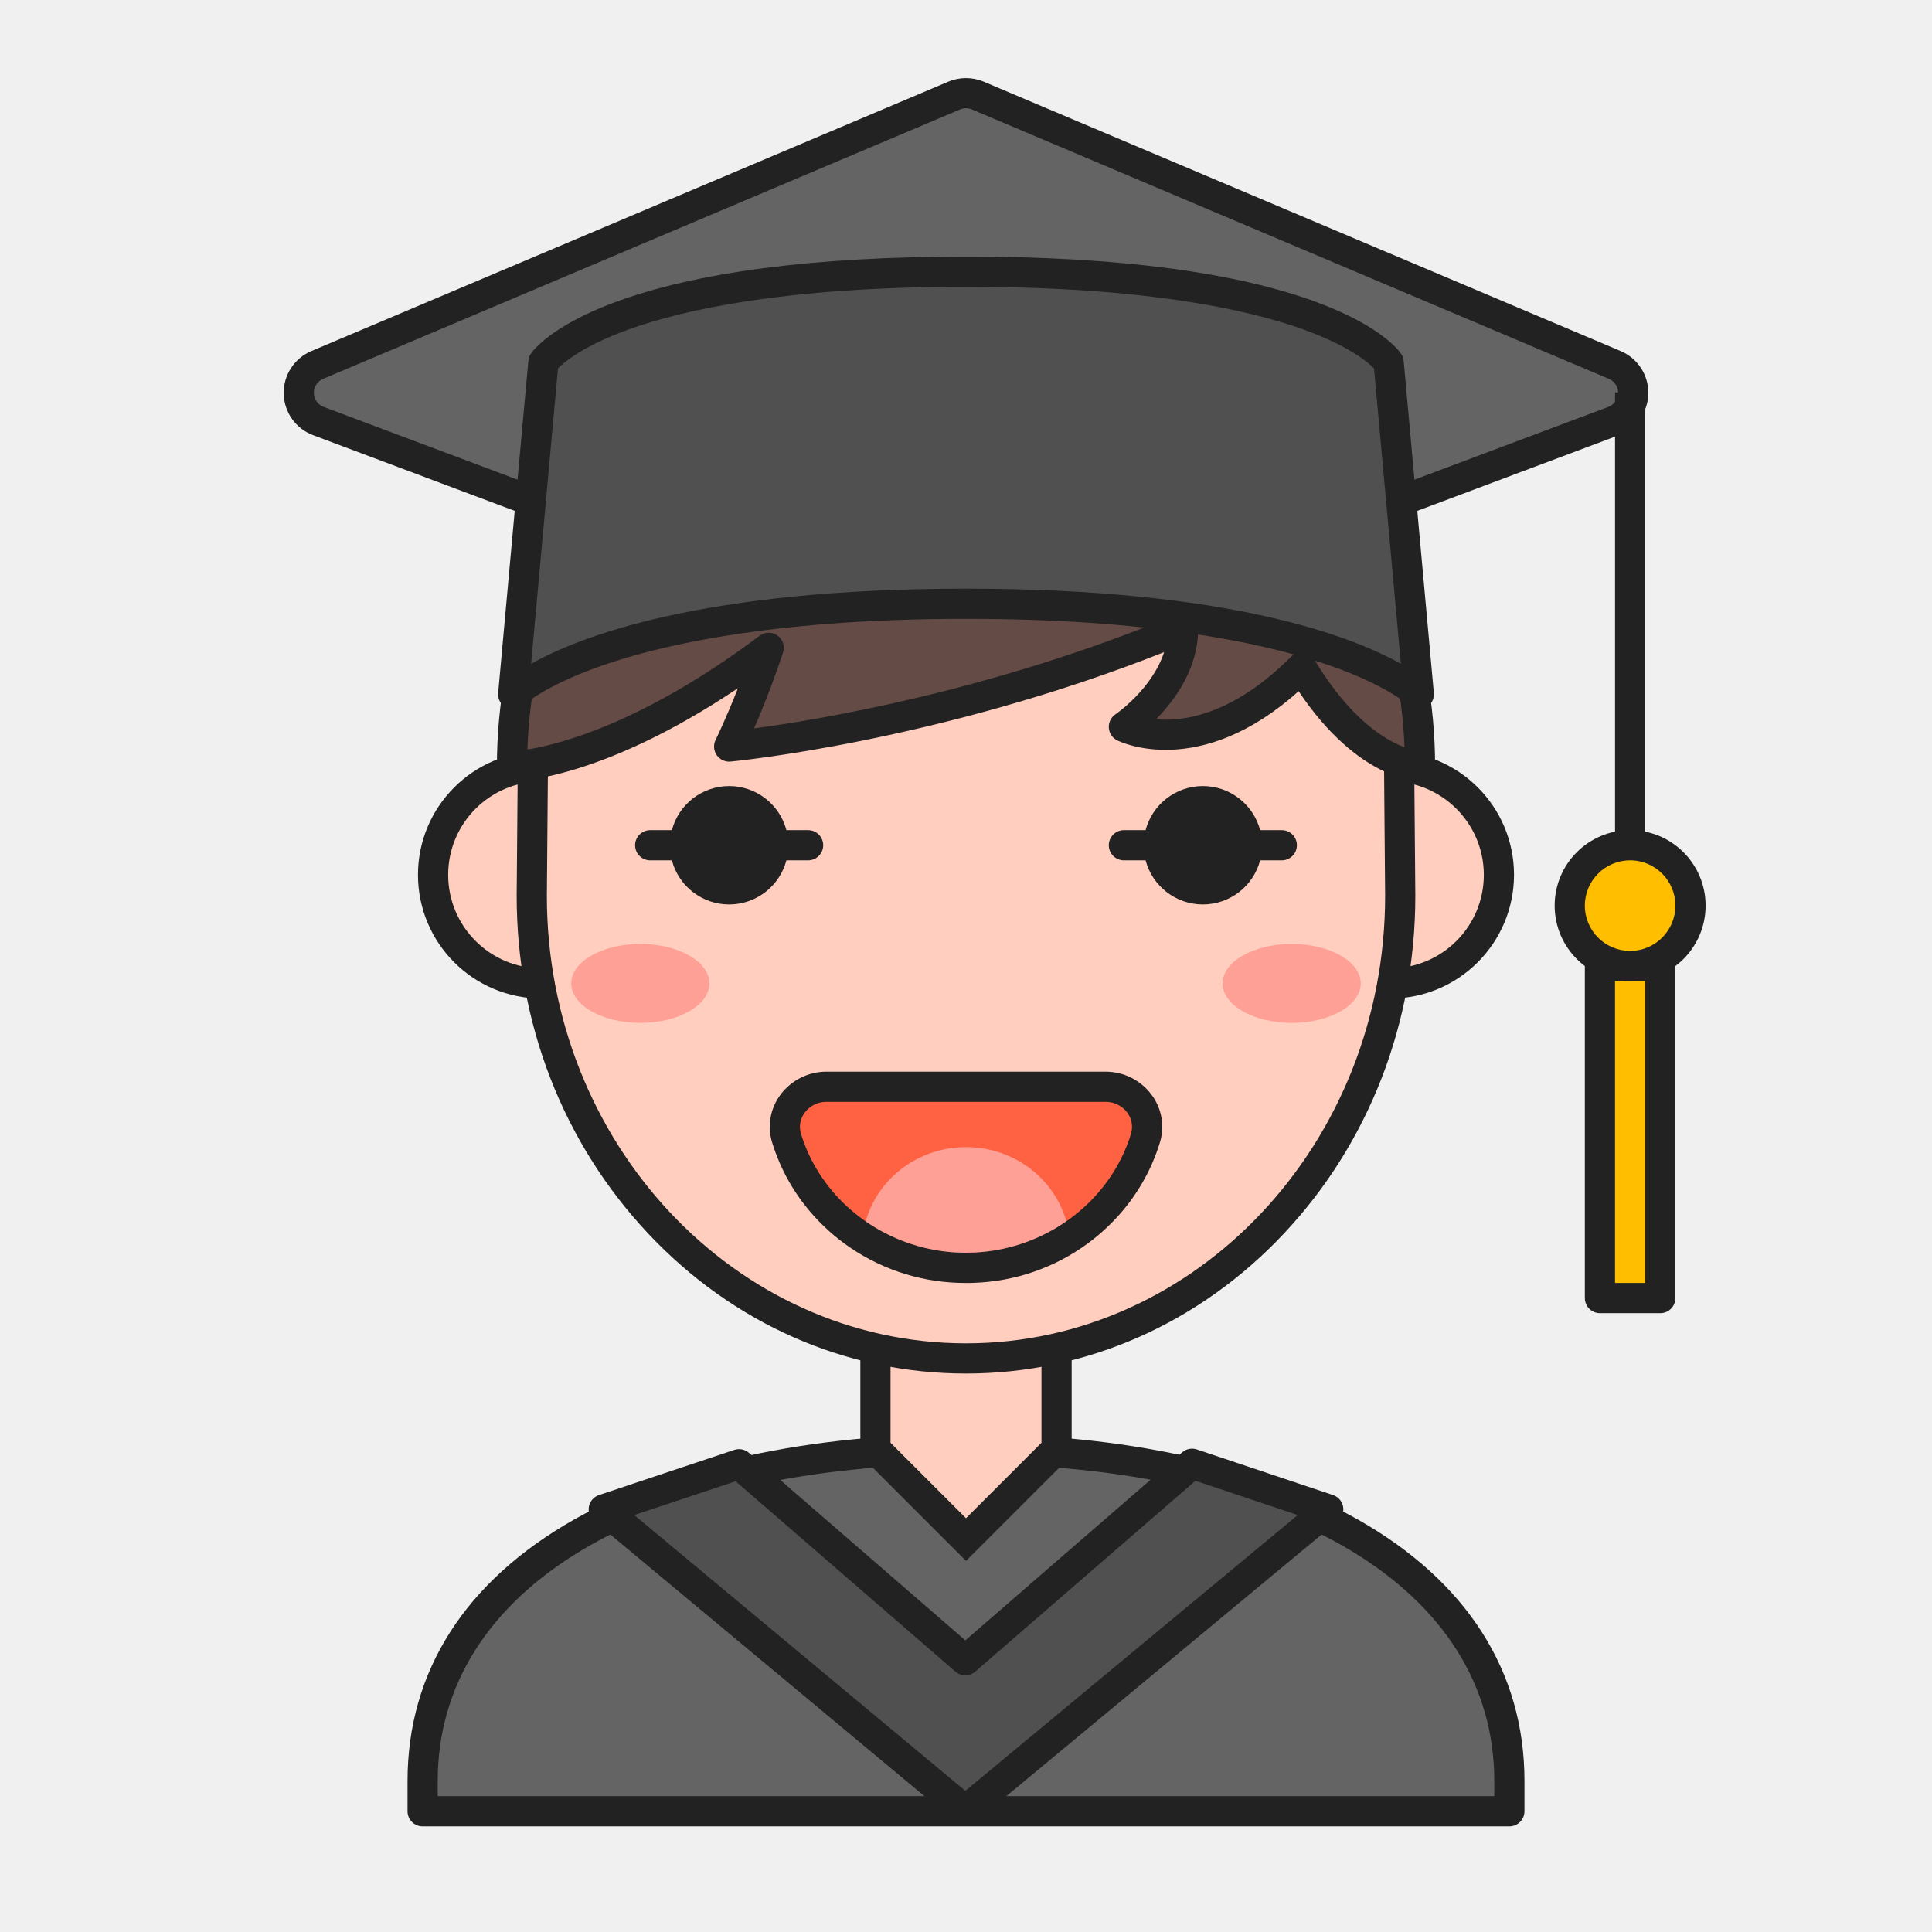
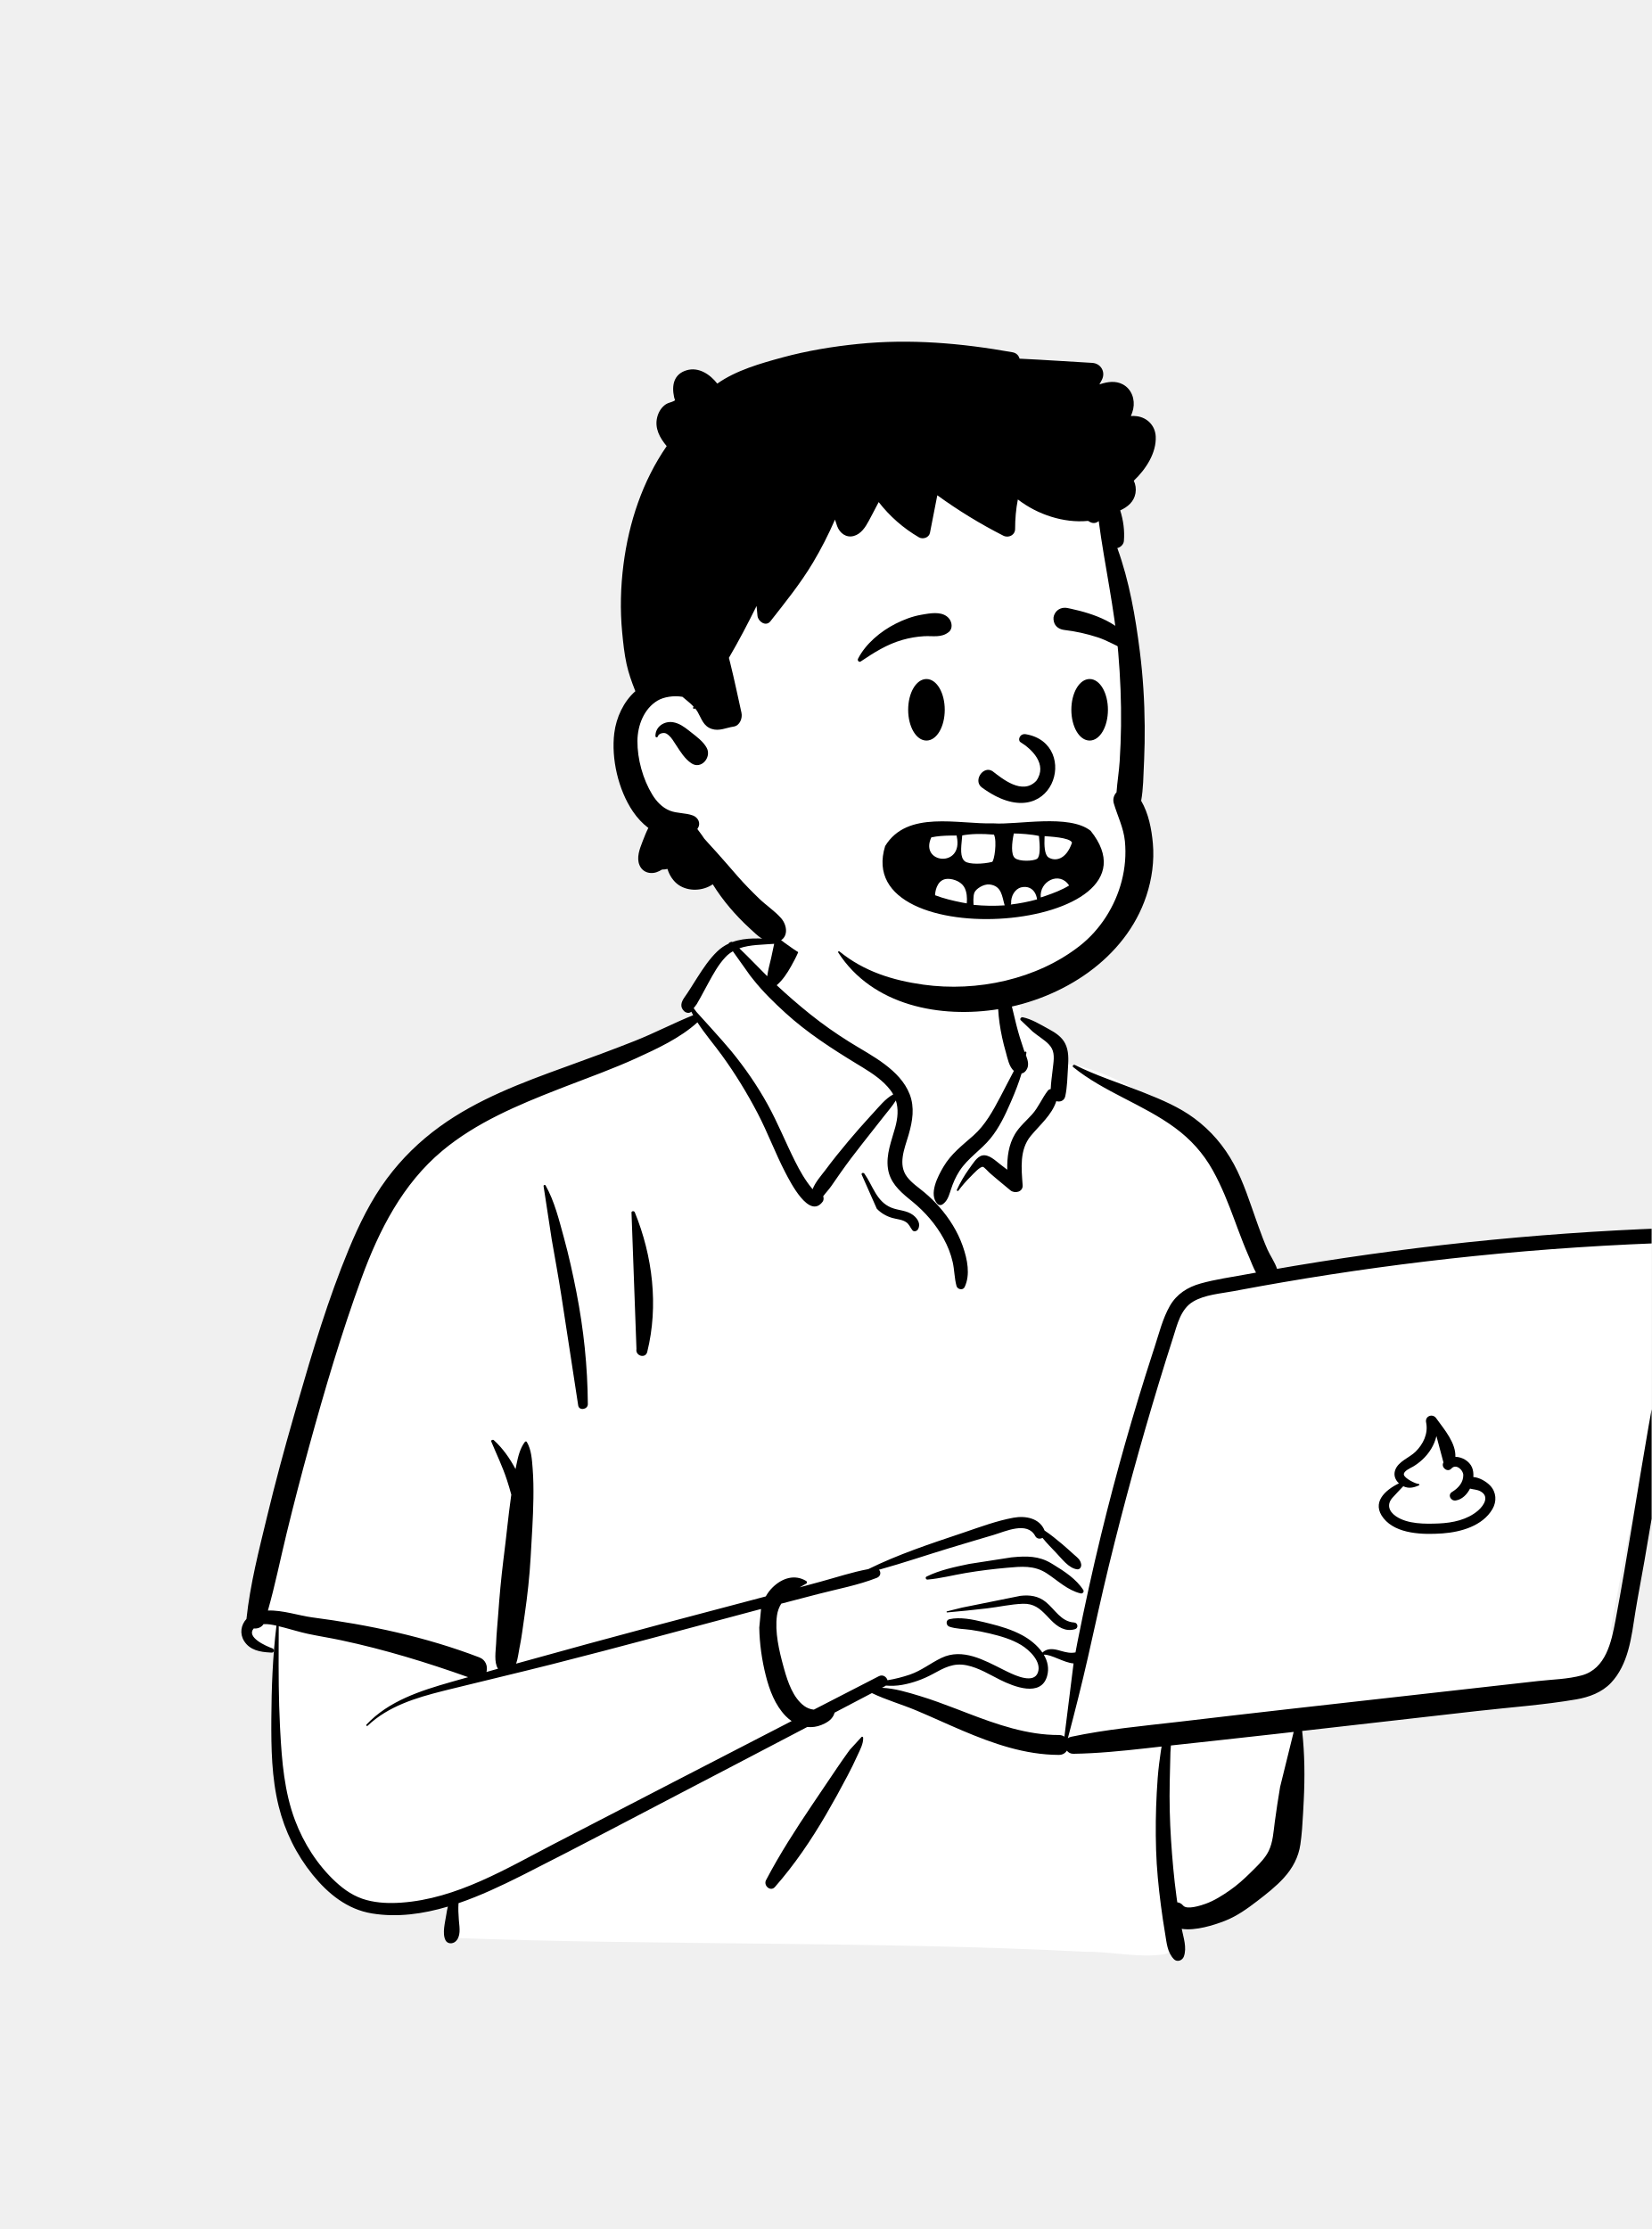
- <svg xmlns="http://www.w3.org/2000/svg" t="1706580631944" class="icon" viewBox="0 0 1024 1024" version="1.1" p-id="15077" width="512" height="512">
-   <path d="M224 960v-16c0-116.57 128.94-176 288-176s288 59.43 288 176v16z" fill="#646464" p-id="15078" />
-   <path d="M800 968H224a8 8 0 0 1-8-8v-16c0-58.06 30.58-106 88.42-138.68C356.93 775.67 428.71 760 512 760s155.07 15.67 207.58 45.32C777.42 838 808 885.94 808 944v16a8 8 0 0 1-8 8z m-568-16h560v-8c0-102.06-109.91-168-280-168s-280 65.94-280 168z" fill="#222222" p-id="15079" />
-   <path d="M560 688h-96v80l48 48 48-48v-80z" fill="#FFCEBF" p-id="15080" />
-   <path d="M512 827.31l-56-56V680h112v91.31z m-40-62.62l40 40 40-40V696h-80z" fill="#222222" p-id="15081" />
-   <path d="M506.38 349.89L168.75 223.16c-13.54-5.08-13.93-24.08-0.61-29.72l337.63-142.8a15.94 15.94 0 0 1 12.46 0l337.63 142.8c13.32 5.64 12.93 24.64-0.61 29.72L517.62 349.89a16 16 0 0 1-11.24 0z" fill="#646464" p-id="15082" />
-   <path d="M512 358.91a24 24 0 0 1-8.43-1.53L165.93 230.65a24 24 0 0 1-0.91-44.57L502.65 43.27a24.16 24.16 0 0 1 18.7 0L859 186.08a24 24 0 0 1-0.91 44.57L520.43 357.38a24 24 0 0 1-8.43 1.53z m-2.81-16.51a8 8 0 0 0 5.62 0l337.63-126.73a8 8 0 0 0 0.31-14.86L515.12 58a8.13 8.13 0 0 0-6.24 0L171.25 200.81a8 8 0 0 0 0.31 14.86L509.19 342.4z" fill="#222222" p-id="15083" />
-   <path d="M287.08 463.69m-57.54 0a57.54 57.54 0 1 0 115.08 0 57.54 57.54 0 1 0-115.08 0Z" fill="#FFCEBF" p-id="15084" />
-   <path d="M287.08 529.23a65.54 65.54 0 1 1 65.54-65.54 65.61 65.61 0 0 1-65.54 65.54z m0-115.08a49.54 49.54 0 1 0 49.54 49.54 49.6 49.6 0 0 0-49.54-49.54z" fill="#222222" p-id="15085" />
-   <path d="M736.92 463.69m-57.54 0a57.54 57.54 0 1 0 115.08 0 57.54 57.54 0 1 0-115.08 0Z" fill="#FFCEBF" p-id="15086" />
-   <path d="M736.92 529.23a65.54 65.54 0 1 1 65.54-65.54 65.62 65.62 0 0 1-65.54 65.54z m0-115.08a49.54 49.54 0 1 0 49.54 49.54 49.6 49.6 0 0 0-49.54-49.54z" fill="#222222" p-id="15087" />
-   <path d="M741.32 376l0.83 98.82C742.15 610.24 639.11 720 512 720S281.85 610.24 281.85 474.84l0.83-98.82S304 224 512 224s229.32 152 229.32 152z" fill="#FFCEBF" p-id="15088" />
-   <path d="M512 728c-63.71 0-123.58-26.4-168.58-74.33s-69.57-111.31-69.57-178.83l0.83-99.41 0.08-0.52c0.23-1.64 6-40.69 38.41-80 19-23 43.17-41.33 71.93-54.45C420.71 224.23 463.4 216 512 216s91.29 8.23 126.9 24.47c28.76 13.12 53 31.44 71.93 54.45 32.4 39.3 38.18 78.35 38.41 80l0.08 0.52v0.56l0.83 98.82c0 67.59-24.71 131.1-69.57 178.9S575.71 728 512 728zM290.67 376.69l-0.82 98.21C289.85 605.61 389.5 712 512 712s222.15-106.39 222.15-237.16l-0.82-98.15c-0.75-4.33-7.34-38.56-35.38-72.24C657.93 256.38 595.36 232 512 232s-145.93 24.38-185.95 72.45c-28.05 33.68-34.63 67.91-35.38 72.24z" fill="#222222" p-id="15089" />
-   <path d="M428.31 440h-11.5a31.39 31.39 0 0 0-60.7 0h-11.49a8 8 0 0 0 0 16h11.49a31.39 31.39 0 0 0 60.7 0h11.5a8 8 0 0 0 0-16zM679.38 440h-11.49a31.39 31.39 0 0 0-60.7 0h-11.5a8 8 0 0 0 0 16h11.5a31.39 31.39 0 0 0 60.7 0h11.49a8 8 0 1 0 0-16z" fill="#222222" p-id="15090" />
-   <path d="M752.62 406.15C752.62 273.27 656.44 176 512 176s-240.62 97.27-240.62 230.15c0 0 52.31 0 136-62.77-10.46 31.39-20.92 52.31-20.92 52.31s115.08-10.46 240.62-62.77c0 31.39-31.39 52.31-31.39 52.31s41.85 20.92 94.16-31.38c31.38 52.3 62.77 52.3 62.77 52.3z" fill="#644B46" p-id="15091" />
-   <path d="M752.62 414.15c-1.39 0-32.7-0.57-64.33-47.81-52.42 47.05-94.34 27-96.18 26.05a8 8 0 0 1-0.86-13.82c0.22-0.14 19.32-13.21 25.75-32.92-120.12 47.6-228.69 57.91-229.81 58a8 8 0 0 1-7.88-11.55c0.07-0.14 5.22-10.52 11.82-27.35-72.59 48.78-117.69 49.39-119.75 49.39a8 8 0 0 1-8-8c0-67 24.36-127.66 68.57-170.64a229.21 229.21 0 0 1 78.66-49.71C441.56 174 475.67 168 512 168s70.44 6 101.39 17.8a229.21 229.21 0 0 1 78.66 49.71c44.21 43 68.57 103.59 68.57 170.64a8 8 0 0 1-8 8zM512 184c-133.83 0-228.23 87.22-232.47 213.25 17.38-2.79 61.57-14.15 123.05-60.27a8 8 0 0 1 12.42 8.93c-5.64 16.93-11.25 30.8-15.3 40.15 34.15-4.56 126.5-19.77 224.3-60.52a8 8 0 0 1 11.08 7.38c0 21.41-12.36 38.21-22.39 48.32 14.9 1.31 40.92-2.47 71.5-33.05a8 8 0 0 1 12.52 1.54c18.84 31.41 37.39 42.46 47.71 46.34C739.64 270.67 645.42 184 512 184z" fill="#222222" p-id="15092" />
-   <path d="M302.76 521.23a36.62 20.92 0 1 0 73.24 0 36.62 20.92 0 1 0-73.24 0Z" fill="#FFA096" p-id="15093" />
-   <path d="M648 521.23a36.62 20.92 0 1 0 73.24 0 36.62 20.92 0 1 0-73.24 0Z" fill="#FFA096" p-id="15094" />
-   <path d="M736 192s-32-48-224-48-224 48-224 48l-16 176s48-48 240-48 240 48 240 48z" fill="#505050" p-id="15095" />
-   <path d="M272 376a7.92 7.92 0 0 1-3.41-0.77 8 8 0 0 1-4.55-8l16-176a8 8 0 0 1 1.31-3.72c1-1.45 10.4-14.51 43.85-27.05C368.56 144.25 431.41 136 512 136s143.44 8.25 186.81 24.51c33.45 12.54 42.88 25.6 43.85 27.05a8 8 0 0 1 1.31 3.72l16 176a8 8 0 0 1-13.63 6.38c-0.06-0.06-12.19-11.47-47-22.76C667.2 340.45 608.57 328 512 328s-155.2 12.45-187.38 22.9c-34.77 11.29-46.9 22.7-47 22.81A7.9 7.9 0 0 1 272 376z m240-64c139.08 0 204.19 25.05 230.5 39.83l-14.24-156.56c-3.2-3.27-13.51-12.1-38.11-20.89C661.57 164.17 607.46 152 512 152s-149.57 12.17-178.15 22.38c-24.6 8.79-34.91 17.62-38.11 20.89L281.5 351.83C307.81 337.05 372.92 312 512 312z m217.44-115.42z" fill="#222222" p-id="15096" />
-   <path d="M391.7 776.07L511.64 880l120.18-104.18L704 800 511.64 959.64 320 800l71.7-23.93z" fill="#505050" p-id="15097" />
-   <path d="M511.64 967.64a8 8 0 0 1-5.12-1.86L314.88 806.15a8 8 0 0 1 2.59-13.74l71.7-23.93a8 8 0 0 1 7.77 1.54l114.7 99.39 114.94-99.64a8 8 0 0 1 7.78-1.54l72.18 24.18a8 8 0 0 1 2.57 13.75L516.75 965.79a8 8 0 0 1-5.11 1.85zM336.15 803l175.5 146.19L687.83 803l-54.22-18.17L516.88 886a8 8 0 0 1-10.48 0L389.91 785.1zM856 208h16v240h-16z" fill="#222222" p-id="15098" />
-   <path d="M848 512h32v176h-32z" fill="#FFBE00" p-id="15099" />
-   <path d="M880 696h-32a8 8 0 0 1-8-8V512a8 8 0 0 1 8-8h32a8 8 0 0 1 8 8v176a8 8 0 0 1-8 8z m-24-16h16V520h-16z" fill="#222222" p-id="15100" />
-   <path d="M864 480m-32 0a32 32 0 1 0 64 0 32 32 0 1 0-64 0Z" fill="#FFBE00" p-id="15101" />
-   <path d="M864 520a40 40 0 1 1 40-40 40 40 0 0 1-40 40z m0-64a24 24 0 1 0 24 24 24 24 0 0 0-24-24z" fill="#222222" p-id="15102" />
-   <path d="M512 672c45 0 83-29 95.1-68.78 4.14-13.6-6.53-27.22-21.18-27.22H438.08c-14.65 0-25.32 13.62-21.18 27.22C429 643 467 672 512 672z" fill="#FF6242" p-id="15103" />
-   <path d="M567.08 661.33c0-29.45-24.66-53.33-55.08-53.33s-55.08 23.88-55.08 53.33c0 0 23.08 10.67 55.08 10.67s55.08-10.67 55.08-10.67z" fill="#FFA096" p-id="15104" />
-   <path d="M610.31 580.18A30.39 30.39 0 0 0 585.92 568H438.08a30.39 30.39 0 0 0-24.39 12.18 28.36 28.36 0 0 0-4.44 25.37c0.5 1.63 1.05 3.24 1.63 4.84a2.35 2.35 0 0 0 0.11 0.35c0.21 0.59 0.45 1.16 0.67 1.74 0.16 0.41 0.31 0.82 0.48 1.23 0.43 1.07 0.88 2.14 1.35 3.2 0.05 0.12 0.1 0.24 0.16 0.36a103.58 103.58 0 0 0 23.44 33.05 106.88 106.88 0 0 0 10.3 8.65 108.06 108.06 0 0 0 60.36 20.95c1.41 0.05 2.83 0.08 4.25 0.08s2.84 0 4.25-0.08A108.06 108.06 0 0 0 576.61 659a105.67 105.67 0 0 0 10.31-8.66 103.66 103.66 0 0 0 23.43-33c0.06-0.12 0.11-0.24 0.16-0.36 0.47-1.06 0.92-2.13 1.35-3.2 0.17-0.41 0.32-0.82 0.48-1.23 0.22-0.58 0.46-1.15 0.67-1.74a2.35 2.35 0 0 0 0.11-0.35c0.58-1.6 1.13-3.21 1.63-4.84a28.36 28.36 0 0 0-4.44-25.44z m-183.77 9.52a14.19 14.19 0 0 1 11.54-5.7h147.84a14.19 14.19 0 0 1 11.54 5.7 12.54 12.54 0 0 1 2 11.19c-0.61 2-1.31 4-2.05 5.88-0.16 0.41-0.32 0.83-0.49 1.24-0.34 0.85-0.7 1.69-1.07 2.52l-0.27 0.62c-13.3 29.36-42.68 49.8-76 52.53h-0.17c-1.06 0.09-2.14 0.15-3.21 0.2h-0.53c-1.23 0-2.47 0.07-3.71 0.07s-2.48 0-3.71-0.07h-0.53c-1.07 0-2.15-0.11-3.21-0.2h-0.17c-33.27-2.73-62.65-23.17-75.95-52.53l-0.27-0.62c-0.37-0.83-0.73-1.67-1.07-2.52-0.17-0.41-0.33-0.83-0.49-1.24-0.74-1.93-1.44-3.89-2.05-5.88a12.54 12.54 0 0 1 2.03-11.19z" fill="#222222" p-id="15105" />
+ <svg xmlns="http://www.w3.org/2000/svg" id="avatar" viewBox="0 0 1136 1533" version="1.1" overflow="hidden" class="size-full max-h-[320px] md:max-h-[520px]">
+   <g stroke="none" stroke-width="1" fill="none" fill-rule="evenodd">
+     <g transform="translate(147, 639)">
+       <path d="M996.082,209.472 C981.802,210.874 967.523,212.274 953.243,213.676 C884.855,218.901 816.494,229.813 748.63,236.362 C746.94,233.612 743.633,234.065 741.625,235.976 C734.853,235.383 727.263,230.207 721.129,235.591 C720.93,235.563 720.731,235.53 720.53,235.511 C709.608,214.548 702.058,192.189 694.731,169.8 C690.054,156.035 683.761,142.71 672.134,133.468 C652.29,119.693 606.822,91.76 583.52,92.934 C583.134,88.762 581.189,84.462 577.996,81.684 C585.034,69.685 556.892,61.856 554.907,63.247 C556.18,23.159 537.323,-11.655 495.743,-19.638 C458.492,-27.4 405.51,-28.704 385.475,10.225 C383.273,9.977 360.762,9.86 358.584,10.104 C355.198,5.814 318.008,46.457 333.25,60.606 C196.978,120.888 119.493,113.695 81.775,283.164 C76.676,299.084 76.304,316.505 70.92,332.07 C51.764,376.801 36.226,424.432 32.359,473.104 C23.02,475.497 21.946,491.964 32.764,494.346 C36.896,495.257 40.351,496.501 43.364,498.86 C41.009,538.746 50.656,629.86 56.734,629.579 C69.127,669.022 124.409,680.154 163.546,666.293 C156.8,678.986 163.546,686.966 163.546,693.748 C304.373,699.076 458.353,696.008 599.141,703.315 C617.15,703.059 636.092,707.738 653.855,705.045 C664.688,702.448 664.706,685.415 653.718,683.309 L701.731,672.881 C700.658,672.476 721.522,658.598 737.291,632.665 C751.969,603.655 741.979,568.637 748.63,537.081 C800.574,532.833 853.378,531.017 904.753,522.22 C911.759,543.179 942.082,518.113 951.721,508.03 C951.709,508.014 951.697,507.999 951.685,507.983 C956.35,506.707 960.09,502.335 960.215,497.159 C963.487,492.485 964.173,485.897 961.036,481.38 C975.415,398.412 997.335,313.7 1005.258,229.952 C1008.059,229.332 1010.696,228.104 1012.933,226.212 L1012.751,226.031 C1016.54,221.807 1017.277,214.516 1010.961,210.927 C1005.865,208.029 1001.611,208.928 996.082,209.472 Z" id="🎨-Background" fill="#FFFFFF" />
+       <path d="M388.072,1.183 C392.315,-9.479 406.658,-5.335 405.058,5.867 C404.101,12.578 400.426,19.665 397.125,25.546 C394.438,30.332 391.372,35.005 387.214,38.593 C394.615,45.496 402.296,52.148 410.171,58.465 C418.765,65.356 427.803,71.707 437.144,77.546 C445.334,82.665 453.896,87.201 461.616,93.043 C468.796,98.475 475.336,105.007 478.663,113.534 C482.209,122.614 480.668,131.991 478.057,141.066 L477.757,142.091 C475.091,151.082 470.474,161.918 476.875,170.388 C480.135,174.701 484.873,177.755 488.964,181.202 C492.599,184.266 496.012,187.597 499.142,191.177 C505.967,198.978 511.519,207.757 515.021,217.54 L515.335,218.428 C518.337,227.088 520.532,237.696 516.475,246.197 C515.311,248.635 511.557,247.843 510.904,245.47 C509.43,240.094 509.507,234.464 508.272,229.012 C506.986,223.341 504.846,217.959 502.05,212.868 C496.643,203.017 489.319,194.602 480.666,187.488 L478.076,185.382 C471.326,179.842 465.124,173.966 463.753,164.798 C462.288,154.988 466.217,145.644 468.745,136.361 C470.505,129.891 471.08,123.689 469.178,117.841 C466.853,121.636 463.68,125.239 461.171,128.452 C456.175,134.852 451.13,141.214 446.099,147.589 C440.942,154.125 435.911,160.763 431.12,167.575 C428.976,170.621 426.856,173.686 424.743,176.755 C423.154,179.06 420.938,181.364 419.207,183.716 C419.627,184.975 419.596,186.424 418.832,187.454 C409.647,199.864 396.58,173.97 393.173,167.429 C386.233,154.106 381.067,139.952 374.104,126.632 C366.889,112.823 358.673,99.383 349.517,86.778 C343.978,79.153 337.769,71.99 332.702,64.124 C320.765,74.948 305.058,82.204 290.63,88.784 C274.777,96.012 258.308,101.917 242.055,108.188 L237.254,110.053 C209.249,120.982 180.56,132.989 157.282,152.403 C129.929,175.215 113.748,207.012 101.701,239.938 C87.832,277.842 76.359,316.771 65.665,355.673 C60.191,375.579 54.998,395.574 50.117,415.632 C45.815,433.305 42.248,451.152 37.269,468.642 C47.368,468.286 58.888,472.195 67.51,473.325 C106.809,478.469 145.579,486.668 182.683,500.865 C187.266,502.62 188.591,507.197 187.594,510.906 C190.237,510.161 192.877,509.404 195.52,508.663 C192.625,504.226 194.007,496.293 194.235,491.376 L194.249,491.038 C194.482,484.485 195.194,477.925 195.655,471.384 C196.532,458.915 197.675,446.537 199.195,434.139 L199.583,431.039 C201.304,417.551 202.577,403.985 204.457,390.519 L204.679,388.978 C203.778,385.534 202.728,382.13 201.627,378.743 C198.694,369.717 194.553,361.223 190.923,352.481 C190.495,351.452 191.962,350.861 192.647,351.478 C198.792,357.007 203.674,364.022 207.596,371.358 C207.665,371.012 207.725,370.664 207.796,370.318 L208.243,368.116 C209.347,362.744 210.689,357.092 213.984,352.735 C214.335,352.272 215.03,352.175 215.362,352.735 C218.516,358.072 218.869,364.83 219.353,370.904 C219.903,377.774 219.971,384.731 219.875,391.62 C219.685,405.082 218.737,418.584 217.981,432.024 C217.239,445.233 215.782,458.273 213.905,471.352 L213.548,473.805 C212.631,480.03 211.88,486.332 210.669,492.514 L210.327,494.197 C209.68,497.264 209.282,501.587 207.994,505.178 C241.132,495.935 274.322,486.902 307.574,478.029 C331.606,471.615 355.664,465.298 379.712,458.94 C380.981,456.652 382.562,454.517 384.534,452.608 C391.031,446.315 399.64,443.509 407.538,448.351 C408.18,448.747 408.233,449.752 407.538,450.134 C406.024,450.961 404.509,451.808 403.019,452.692 L417.459,448.781 C428.252,445.856 439.175,442.202 450.221,440.163 C470.568,430.122 492.452,422.853 513.886,415.671 L516.412,414.816 C527.387,411.075 538.739,406.886 550.077,404.812 C558.379,403.293 568.122,405.125 571.461,413.63 C575.687,416.414 579.663,419.688 583.5,422.906 C586.274,425.233 588.933,427.705 591.636,430.113 L592.135,430.551 C594.346,432.469 596.097,433.754 596.639,436.807 C596.919,438.384 595.918,440.515 593.972,440.307 C588.021,439.67 583.183,432.772 579.146,428.652 C576.029,425.469 572.885,422.176 570.039,418.678 C568.38,419.58 566.106,419.418 565.051,417.418 C559.574,407.05 544.573,414.235 536.274,416.693 L524.384,420.213 C518.439,421.975 512.497,423.746 506.565,425.548 C490.26,430.498 474.036,436.039 457.584,440.587 C459.057,442.204 458.853,445.082 456.058,446.178 C443.18,451.231 429.051,453.844 415.673,457.31 C407.226,459.502 398.784,461.705 390.344,463.923 C388.897,466.267 387.856,468.918 387.418,472.005 C385.808,483.356 388.914,496.452 391.94,507.43 L392.395,509.068 C394.882,517.894 398.541,528.714 406.156,534.288 C408.015,535.646 410.382,536.592 412.769,536.807 C427.675,529.134 442.582,521.462 457.497,513.803 C460.26,512.385 462.812,514.306 463.433,516.59 C468.692,515.726 473.938,514.366 478.717,512.745 C486.748,510.017 493.017,504.817 500.546,501.219 C515.112,494.261 529.986,502.808 543.028,509.306 L546.034,510.784 C551.882,513.621 564.049,519.072 566.856,511.312 C569.569,503.803 560.989,495.779 555.447,492.401 C548.841,488.372 541.149,486.216 533.683,484.42 C529.419,483.394 525.105,482.557 520.764,481.945 C515.84,481.252 510.753,481.356 506.012,479.76 C503.656,478.967 503.295,475.226 506.012,474.608 C513.311,472.947 522.021,474.758 529.637,476.61 L533.617,477.591 C541.29,479.474 549.038,481.837 556.027,485.592 C561.109,488.325 566.472,492.474 569.976,497.555 C573.019,494.728 576.807,494.823 580.752,495.872 L582.893,496.467 C586.429,497.447 589.295,498.121 592.736,497.442 C593.196,494.94 593.662,492.435 594.16,489.932 C599.063,465.317 604.441,440.798 610.374,416.409 C620.607,374.341 632.449,332.735 645.799,291.555 L647.139,287.438 C650.218,278.019 652.697,267.757 657.66,259.104 C662.356,250.923 669.878,246.209 678.814,243.714 C688.957,240.881 699.614,239.399 709.96,237.487 C712.268,237.06 714.582,236.655 716.891,236.237 C714.939,232.712 713.482,228.711 712.17,225.64 L711.939,225.108 C709.12,218.68 706.587,212.135 704.141,205.556 L702.311,200.61 C697.895,188.699 693.336,176.984 687.126,165.844 C680.591,154.119 671.919,144.535 661.111,136.601 C639.072,120.425 612.51,112.174 591.135,94.888 C590.259,94.18 591.381,92.969 592.27,93.416 C606.703,100.668 622.284,105.6 637.297,111.504 L640.258,112.672 C652.123,117.376 664.173,122.496 674.443,130.112 C685.894,138.603 694.912,149.149 701.689,161.69 C708.37,174.053 712.643,187.889 717.356,201.094 L718.616,204.612 C720.517,209.887 722.481,215.147 724.731,220.281 C726.516,224.357 729.85,229.011 731.365,233.667 C735.51,232.947 739.654,232.226 743.803,231.534 C833.669,216.53 924.54,207.714 1015.614,205.135 C1019.177,205.034 1021.019,208.434 1020.495,211.542 C1011.755,263.223 1003.987,315.08 995.466,366.8 C991.745,389.373 987.952,411.93 984.068,434.474 C982.101,445.897 979.827,457.274 977.965,468.714 C976.461,477.952 975.369,487.262 972.787,496.286 C970.471,504.377 966.917,512.178 961.08,518.351 C954.788,525.005 946.005,528.226 937.165,529.749 C914.725,533.611 891.707,535.188 869.083,537.76 L748.636,551.463 C750.397,567.462 750.528,583.212 749.721,599.397 L749.26,608.232 C748.884,615.339 748.434,622.456 747.413,629.49 C746.134,638.312 742.097,645.784 736.153,652.374 C730.693,658.426 724.062,663.59 717.611,668.538 C710.914,673.676 703.995,678.635 696.122,681.812 L695.101,682.217 C688.194,684.914 675.237,689.09 665.797,687.563 C667.03,693.746 669.418,700.394 667.302,706.513 C666.319,709.354 662.605,710.77 660.328,708.354 C655.819,703.562 655.467,697.235 654.399,690.985 C653.288,684.481 652.331,677.953 651.48,671.41 C649.833,658.76 648.553,645.992 648.162,633.235 C647.76,620.133 647.914,607.013 648.62,593.924 C648.984,587.203 649.433,580.486 650.287,573.808 C650.65,570.961 651.023,568.111 651.447,565.269 C651.602,564.234 651.774,563.202 651.96,562.173 L641.149,563.393 C624.572,565.244 607.987,566.915 591.293,567.174 C589.317,567.205 587.795,566.304 586.802,564.994 C585.742,566.718 583.899,567.952 581.258,567.942 C557.944,567.856 536.235,560.232 515.03,551.249 C504.342,546.718 493.82,541.814 483.116,537.323 C473.125,533.131 462.445,530.14 452.695,525.418 L427.075,538.856 C426.887,539.518 426.646,540.143 426.389,540.665 C424.721,544.071 421.433,545.918 418.074,547.308 C414.849,548.646 411.51,549.062 408.257,548.725 C388.827,558.907 369.392,569.079 349.945,579.227 L330.493,589.367 C291.736,609.547 253.133,630.057 214.133,649.761 L211.262,651.207 C197.792,657.962 183.327,664.808 168.377,669.918 C168.112,673.702 168.28,677.381 168.596,681.386 L168.673,682.259 C169.119,686.992 170.074,692.922 166.278,696.292 C164.303,698.043 160.774,698.051 159.431,695.409 C156.994,690.617 159.183,683.064 159.954,677.86 C160.228,676.009 160.562,674.106 161.056,672.26 C143.918,677.361 126.261,679.836 108.822,676.971 C91.841,674.183 78.691,663.486 68.088,650.403 C56.9,636.596 48.949,620.505 44.682,603.255 C39.828,583.628 39.511,563.357 39.624,543.253 C39.745,521.843 40.538,500.329 43.142,479.063 C40.288,478.392 37.124,477.812 34.242,478.012 C32.813,480.298 30.044,481.26 27.541,480.962 C22.098,486.966 35.904,493.101 40.316,494.637 C41.847,495.171 41.684,497.659 39.916,497.584 L38.803,497.531 C31.986,497.168 24.943,496.004 20.934,489.668 C17.723,484.591 18.688,478.575 22.517,474.433 C25.046,450.522 31.091,427.236 36.718,403.911 C42.24,381.015 48.382,358.267 54.891,335.635 L57.809,325.504 C68.057,290.016 78.769,254.241 92.906,220.162 C99.965,203.147 108.097,186.444 119.12,171.607 C129.394,157.775 141.525,145.94 155.47,135.833 C181.465,116.987 211.967,105.6 241.937,94.751 L243.279,94.266 C258.81,88.647 274.303,82.963 289.656,76.876 C303.236,71.493 316.245,64.668 329.76,59.203 C329.32,58.407 328.897,57.6 328.488,56.785 L328.239,56.996 C328.196,57.03 328.152,57.062 328.106,57.093 C326.748,58.035 324.747,57.572 323.627,56.516 C320.464,53.531 321.535,50.219 323.646,47.124 L323.921,46.73 C326.502,43.114 328.805,39.289 331.188,35.541 L332.681,33.198 C336.681,26.936 340.884,20.633 346.217,15.457 C348.688,13.059 351.392,11.265 354.257,9.928 C354.012,9.411 356.159,8.351 356.769,8.884 C365.846,5.562 376.288,6.258 386.185,7.175 M742.808,552.125 L730.188,553.561 C716.304,555.14 702.415,556.668 688.524,558.181 L658.351,561.46 C658.274,563.179 658.066,564.861 658.028,566.16 C657.831,572.857 657.683,579.558 657.544,586.256 C657.265,599.684 657.572,613.125 658.456,626.528 C659.312,639.514 660.441,652.502 662.194,665.4 L662.553,667.979 L662.761,669.335 C664.192,669.472 665.598,670.153 666.768,671.549 C669.319,674.596 678.561,671.635 682.169,670.351 C688.105,668.239 693.693,664.67 698.851,661.092 C703.887,657.599 708.422,653.525 712.779,649.234 L716.345,645.707 C719.892,642.183 723.442,638.428 725.615,633.995 C728.562,627.982 728.943,620.602 729.808,614.054 C730.871,606 732.139,597.947 733.477,589.933 M376.454,467.584 L375.144,467.928 C327.594,480.562 280.113,493.57 232.417,505.647 C208.812,511.625 185.096,517.168 161.464,523.032 L157.637,523.988 C138.993,528.701 120.126,534.372 105.849,547.894 C105.322,548.393 104.556,547.628 105.052,547.098 C120.439,530.718 142.323,523.784 163.335,517.774 C167.22,516.663 171.108,515.577 174.994,514.472 C146.417,504.286 117.391,495.423 87.694,489.101 C80.046,487.474 72.311,486.279 64.669,484.644 C59.341,483.504 54.136,481.856 48.864,480.489 L44.717,479.445 L44.661,492.553 C44.592,511.118 44.625,529.668 45.572,548.231 L45.752,551.669 C46.857,572.326 48.582,593.413 55.913,612.89 C61.87,628.718 71.365,643.63 83.781,655.159 C90.064,660.991 96.82,665.533 105.169,667.774 C112.922,669.856 121.046,670.1 129.016,669.544 C167.244,666.878 201.274,646.111 234.482,628.917 C288.8,600.793 343.123,572.684 397.495,544.669 C396.024,543.664 394.64,542.506 393.382,541.206 C386.091,533.676 382.245,523.367 379.719,513.385 C377.029,502.759 375.421,491.37 375.235,480.399 M445.637,555.526 C446.117,555.268 446.673,555.591 446.695,556.133 C446.863,560.285 444.568,564.381 442.853,568.122 L442.672,568.522 C440.589,573.156 438.308,577.728 435.949,582.228 C431.234,591.219 426.334,600.114 421.22,608.883 C410.936,626.524 399.508,643.422 386,658.782 C382.949,662.252 377.931,657.803 379.889,654.067 C389.329,636.057 400.334,619.052 411.662,602.195 C417.333,593.755 423,585.307 428.727,576.905 C431.116,573.399 433.535,569.905 436.02,566.465 L437.52,564.408 M1009.591,215.45 C961.875,216.891 914.213,220.002 866.723,224.88 C822.558,229.415 778.553,235.452 734.798,242.977 C725.658,244.549 716.53,246.185 707.414,247.886 L701.946,248.915 C692.827,250.643 681.688,251.356 673.571,256.226 C665.011,261.361 662.698,272.094 659.851,280.943 C656.503,291.351 653.24,301.789 650.064,312.252 C637.457,353.796 625.939,395.699 615.665,437.878 C610.566,458.815 606.04,479.87 601.273,500.882 C597.037,519.553 592.362,538.011 587.48,556.495 C588.082,556.027 588.819,555.67 589.711,555.481 C613.958,550.322 638.71,548.079 663.32,545.229 L665.702,544.952 C691.16,541.957 716.62,538.986 742.093,536.121 L910.753,517.154 C920.699,516.037 931.356,515.885 941.035,513.216 C957.493,508.675 961.351,490.276 964.112,475.622 L964.196,475.18 C972.52,430.906 979.148,386.248 986.912,341.863 M591.404,505.029 C584.856,504.596 575.894,498.599 570.927,499.029 C573.534,503.406 574.712,508.397 573.208,513.726 C569.025,528.558 550.109,520.885 540.996,516.354 C533.525,512.636 526.312,508.089 518.04,506.348 C508.671,504.377 502.322,508.103 494.406,512.399 C487.904,515.926 480.824,518.458 473.541,519.769 C469.67,520.467 465.991,520.542 462.32,520.269 C462.099,520.449 461.851,520.616 461.567,520.765 L459.625,521.784 C468.406,522.187 477.349,524.896 485.522,527.378 C493.99,529.947 502.303,533.045 510.571,536.213 L518.706,539.34 C538.772,547.024 559.542,554.32 581.258,554.256 C582.818,554.253 584.097,554.684 585.105,555.389 M554.769,458.555 C561.238,457.764 567.209,458.611 572.378,462.822 C578.612,467.901 582.8,476.322 591.762,476.875 C594.375,477.036 594.982,480.711 592.385,481.478 C585.714,483.454 580.313,479.844 575.768,475.159 L572.712,471.966 C568.221,467.315 564.078,463.72 556.457,463.998 C548.295,464.296 540.119,466.182 532.01,467.14 C522.824,468.226 513.64,469.152 504.425,469.952 C503.997,469.988 503.924,469.315 504.325,469.216 L514.646,466.647 M548.524,432.108 L549.591,432.002 C558.985,431.089 567.576,431.054 575.965,436.107 L577.574,437.08 C585.138,441.678 593.371,447.094 598.101,454.537 C598.875,455.756 597.596,457.189 596.301,456.879 C587.21,454.697 580.564,448.027 572.919,443.035 C564.339,437.433 555.476,438.357 545.693,439.227 C536.221,440.07 526.754,441.228 517.375,442.807 C508.562,444.289 499.721,446.629 490.819,447.375 L490.821,447.357 C489.804,447.355 489.224,445.828 490.261,445.31 C499.295,440.799 509.758,438.664 519.585,436.603 M833.889,339.264 C832.981,334.921 838.323,332.906 840.799,336.351 L841.326,337.078 C846.675,344.406 854.411,353.602 854.017,362.923 C858.719,363.026 863.594,365.882 865.426,370.125 C866.273,372.089 866.56,374.414 866.373,376.822 C870.647,377.154 875.308,379.961 877.921,382.692 C882.252,387.221 882.594,393.622 879.487,398.913 C872.713,410.449 857.914,414.646 845.42,415.582 L844.975,415.615 C832.071,416.507 813.477,416.265 804.629,405.195 C796.094,394.515 805.527,385.87 815.2,381.175 C812.682,378.875 811.378,375.579 812.604,372.101 C814.757,365.99 822.358,363.63 826.653,359.382 C831.889,354.202 835.349,347.097 833.969,339.669 M840.981,348.654 C839.558,354.839 836.062,360.495 831.193,364.976 C829.331,366.69 827.294,368.216 825.13,369.527 L824.87,369.678 C822.95,370.757 818.229,372.776 818.592,375.195 C818.966,377.682 826.657,381.572 828.753,381.575 C829.23,381.575 829.5,382.32 829.013,382.536 C825.214,384.214 821.896,384.933 818.181,383.159 C815.699,385.693 813.288,388.315 810.9,390.914 C806.677,395.514 808.122,400.37 813.112,403.793 C821.13,409.296 833.318,409.161 842.673,408.762 C852.089,408.36 862.154,406.26 869.509,399.988 L869.83,399.708 C873.827,396.153 877.478,390.129 871.356,386.705 C868.959,385.365 866.369,385.443 864.093,384.791 C861.963,388.966 858.508,392.31 854.292,392.955 C850.885,393.477 848.538,389.194 851.638,387.146 L852.334,386.713 C856.226,384.229 859.547,380.403 859.459,375.421 C859.399,371.962 854.569,367.593 851.422,370.843 L851.278,370.998 C848.645,373.967 844.007,370.226 845.739,366.938 L845.822,366.788 M226.862,176.675 C226.85,175.932 227.895,175.654 228.26,176.297 C234.372,187.05 237.567,200.231 240.823,212.078 C244.233,224.488 246.986,237.024 249.459,249.652 C254.468,275.223 257.137,300.647 257.318,326.709 C257.343,330.43 251.281,331.42 250.688,327.607 C246.751,302.256 242.979,276.879 239.012,251.535 C237.016,238.788 234.693,226.09 232.47,213.381 M287.37,195.405 C286.92,193.922 289.078,193.426 289.63,194.782 C301.896,224.891 306.05,259.013 298.175,290.778 C296.97,295.637 289.853,293.532 290.762,288.734 M445.588,168.651 C445.526,167.541 446.967,167.366 447.51,168.13 C453.322,176.319 455.733,187.286 465.93,191.518 C471.021,193.631 476.75,193.263 481.248,196.832 C484.255,199.219 486.561,202.987 484.304,206.602 C483.576,207.77 481.538,208.355 480.55,207.086 C479.108,205.237 478.345,203.023 476.386,201.637 C473.623,199.682 469.897,199.561 466.729,198.642 C462.631,197.454 459.019,195.375 456.061,192.286 M542.686,32.067 C543.285,31.762 543.86,31.957 544.243,32.475 C544.79,33.213 544.723,33.931 544.053,34.437 C544.948,36.266 546.005,40.848 546.156,41.515 C546.768,44.219 547.419,46.907 548.1,49.593 C549.474,55.01 550.678,60.469 552.053,65.888 C553.511,71.632 555.248,77.315 557.181,82.916 C557.305,83.279 557.443,83.649 557.587,84.024 L557.807,84.592 L557.861,84.506 C558.254,83.885 559.072,84.319 558.975,84.975 C558.885,85.573 558.764,86.168 558.662,86.766 L558.864,87.302 C560.129,90.705 560.995,94.289 558.675,97.292 C557.807,98.415 556.852,99.08 555.662,99.278 C553.754,105.568 551.36,111.741 548.797,117.669 L548.046,119.4 C544.275,128.05 540.255,136.587 534.252,143.951 C527.698,151.991 518.683,157.481 512.974,166.291 C510.318,170.389 508.47,174.698 506.97,179.326 L506.406,181.083 C505.341,184.356 504.112,187.529 501.042,189.449 C500.062,190.061 498.594,189.866 497.804,189.031 C491.507,182.37 498.099,169.932 501.896,163.483 C507.174,154.515 514.813,148.778 522.462,142.012 C530.707,134.719 535.966,124.963 541.053,115.352 C544.169,109.464 547.177,103.449 550.344,97.535 C547.035,94.611 545.976,88.802 544.855,84.764 L544.753,84.402 C542.9,77.936 541.428,71.302 540.498,64.639 C539.603,58.232 539.229,51.918 539.466,45.475 L539.535,43.834 M554.988,62.559 C554.257,61.557 555.467,60.422 556.47,60.631 C562.568,61.892 568.53,65.583 574.004,68.568 L574.588,68.885 C578.957,71.241 583.353,74.127 585.647,78.704 C588.142,83.678 587.937,89.408 587.596,94.814 L587.564,95.32 C587.147,101.803 587.08,108.539 585.708,114.905 C585.006,118.163 582.055,119.081 579.532,118.311 C576.53,127.79 568.097,134.774 561.937,142.254 C554.083,151.79 555.561,164.665 556.382,176.15 C556.714,180.8 550.93,182.122 547.951,179.641 L541.086,173.938 C539.943,172.987 538.801,172.033 537.662,171.076 C536.687,170.255 535.72,169.428 534.762,168.591 L533.33,167.327 C532.695,166.759 529.894,163.63 529.075,163.5 C527.091,163.184 522.378,168.412 520.765,170.052 L520.561,170.257 C517.525,173.234 514.782,176.437 512.227,179.834 C511.757,180.458 510.838,179.94 511.174,179.219 C513.463,174.315 516.126,169.626 519.286,165.237 L519.925,164.364 C522.028,161.53 524.851,156.526 528.563,155.689 C533.096,154.667 537.622,159.213 540.919,161.735 L541.128,161.894 C542.697,163.071 544.248,164.269 545.796,165.475 C545.634,156.924 546.714,148.284 551.129,140.915 C554.242,135.718 558.906,131.869 562.897,127.403 C567.34,122.43 569.66,116.318 573.682,111.139 C574.2,110.473 574.914,110.114 575.687,110 C575.842,105.836 576.455,101.631 576.929,97.513 L577.066,96.28 C577.545,91.805 578.677,86.339 576.486,82.148 C574.416,78.189 569.668,75.395 566.151,72.709 L563.28,70.482 M357.074,15.241 C355.238,16.302 353.522,17.623 351.964,19.274 C347.063,24.474 343.56,30.944 340.149,37.167 C338.313,40.52 336.543,43.908 334.692,47.252 C333.887,48.708 333.06,50.147 332.223,51.584 C331.836,52.245 330.685,53.562 330.115,54.373 C330.749,55.26 331.404,56.134 332.072,56.998 C332.327,57.328 349.907,76.479 356.036,83.975 C365.42,95.456 373.808,107.582 380.978,120.562 C388,133.274 393.346,146.732 399.851,159.689 C403.108,166.175 406.743,172.617 411.378,178.231 C411.558,178.45 411.747,178.656 411.93,178.873 C413.698,174.094 418.231,168.977 420.457,166.039 L420.666,165.762 C425.714,158.956 431.046,152.355 436.495,145.865 C441.471,139.94 446.573,134.143 451.799,128.441 L453.764,126.308 C457.406,122.374 462.031,116.49 467.361,113.68 C466.789,112.662 466.128,111.654 465.368,110.66 C460.375,104.135 453.315,99.399 446.349,95.125 L441.832,92.378 C424.804,82.001 408.041,71.143 393.259,57.66 C385.438,50.526 377.724,43.053 371.151,34.733 L368.826,31.79 M385.486,10.104 C377.512,10.773 368.901,10.614 361.531,13.211 C368.082,19.404 374.31,26.091 380.707,32.389 C381.276,28.13 382.44,23.922 383.425,19.77" id="🖍-Ink" fill="#000000" />
+     </g>
+     <g fill="#333" transform="translate(372, 180)">
+       <path d="M242.041,75.26 C298.822,75.26 357.552,119.272 378.365,147.357 C395.864,170.97 405.286,277.745 405.286,349.905 C405.286,364.997 413.615,393.446 411.184,407.882 C402.278,460.781 363.475,505.146 286.677,505.146 C209.878,505.146 154.815,474.704 97.733,392.973 C70.036,392.973 56.613,371.733 56.415,338.214 C56.287,315.868 65.2,300.63 83.152,292.5 C76.751,204.314 81.611,148.741 97.733,125.782 C121.914,91.342 185.261,75.26 242.041,75.26 Z" id="🎨-Background" fill="#fff" />
+       <path d="M218.147,56.556 C253.996,52.926 289.127,55.976 324.457,62.287 C327.156,62.776 328.687,64.547 329.255,66.676 C345.897,67.436 362.557,68.657 379.175,69.567 C385.207,69.897 388.625,75.856 385.875,81.237 C385.327,82.306 384.755,83.346 384.175,84.386 L384.904,84.146 C389.904,82.542 395.304,81.751 400.175,84.297 C406.375,87.537 408.807,94.686 407.437,101.266 C407.086,102.946 406.497,104.556 405.827,106.127 C407.187,106.037 408.557,106.067 409.916,106.247 C417.156,107.207 422.536,112.757 422.916,120.147 C423.476,131.306 416.286,142.627 407.817,150.616 C409.046,153.147 409.517,156.127 409.005,159.147 C407.986,165.117 403.587,168.692 398.49,171.024 C400.615,177.775 401.62,184.833 401.027,192.046 C400.829,194.454 398.724,196.443 396.5,196.931 C404.786,219.745 408.981,244.239 411.997,268.106 C414.147,285.087 415.207,302.167 415.336,319.276 C415.399,327 415.271,334.733 414.947,342.459 L414.817,345.356 C414.416,353.707 414.397,362.476 412.897,370.737 C418.017,379.446 420.077,390.257 420.947,400.016 C422.026,412.096 420.317,424.556 416.505,436.047 C402.125,479.466 358.726,506.866 315.135,513.987 C274.786,520.577 228.096,511.707 204.517,475.056 C204.147,474.476 204.936,473.997 205.397,474.377 C222.267,488.096 241.835,494.216 263.096,497.196 C299.856,502.337 341.175,493.616 370.675,470.497 C384.836,459.397 395.046,443.237 399.536,425.846 C401.827,416.957 402.616,407.686 401.716,398.537 C400.796,389.257 396.687,381.337 394.096,372.567 C393.226,369.606 394.147,366.856 395.957,364.897 C396.466,357.776 397.666,350.596 398.125,343.497 C398.635,335.426 398.947,327.356 399.057,319.276 C399.267,302.516 398.567,285.726 397.156,269.037 C394.577,238.476 387.726,208.657 383.707,178.356 C382.218,179.691 380.084,180.239 377.848,179.073 L377.616,178.946 L376.397,178.247 C376.327,178.247 376.247,178.257 376.175,178.266 C367.827,179.077 359.166,177.917 351.166,175.426 C342.796,172.827 335.026,168.827 328.086,163.497 C326.767,170.186 326.216,176.946 326.207,183.766 C326.197,188.026 321.687,190.237 318.106,188.417 C302.236,180.356 287.077,171.067 272.687,160.627 C271.005,169.237 269.327,177.846 267.635,186.466 C266.986,189.787 262.755,191.127 260.046,189.547 C249.267,183.276 239.957,175.067 232.376,165.306 C230.863,168.2 229.345,171.093 227.817,173.981 L225.517,178.306 C223.246,182.556 220.207,187.257 215.237,188.616 C209.976,190.056 205.585,186.647 203.816,181.886 C203.276,180.407 202.776,178.886 202.316,177.356 C197.835,187.587 192.776,197.587 187.056,207.127 C178.476,221.436 168.175,234.186 157.906,247.266 C154.786,251.237 149.446,247.446 149.017,243.587 C148.767,241.317 148.556,239.037 148.375,236.766 C142.392,248.842 136.148,260.805 129.345,272.421 L130.319,276.238 L130.319,276.238 C133.125,287.516 135.457,298.874 137.99,310.212 C138.809,313.87 136.864,319.1 132.59,319.723 C127.484,320.467 122.653,323.076 117.424,321.281 C111.721,319.323 110.594,314.394 107.901,309.722 C107.365,308.791 106.74,307.936 106.067,307.124 L105.897,307.346 L105.897,307.346 C105.477,307.897 104.477,307.297 104.727,306.667 L105.019,305.939 L105.019,305.939 C102.707,303.484 99.939,301.436 97.394,299.233 C91.346,298.214 84.543,299.33 80.376,301.787 C70.885,307.386 66.526,318.926 66.436,329.537 C66.326,341.957 70.175,355.917 76.675,366.537 C79.537,371.207 83.457,375.426 88.635,377.497 C93.776,379.556 99.347,378.917 104.576,380.856 C108.037,382.147 110.166,385.987 108.076,389.466 C107.936,389.707 107.776,389.926 107.626,390.157 L109.181,392.221 C110.251,393.651 111.367,395.183 112.406,396.776 C115.067,399.837 117.867,402.787 120.576,405.797 C125.585,411.346 130.446,417.047 135.375,422.676 C140.026,427.987 144.946,432.976 150.017,437.886 C154.806,442.537 160.786,446.446 165.186,451.407 C169.465,456.247 170.626,464.696 163.585,467.497 C155.796,470.603 148.901,463.323 143.657,458.469 L143.436,458.266 C133.825,449.421 125.144,439.313 118.251,428.184 C111.424,432.832 101.547,433.276 94.749,428.629 C91.171,426.184 88.425,422.075 87.091,417.605 C85.834,417.887 84.576,418.052 83.35,418.033 C82.719,418.399 82.087,418.755 81.447,419.087 C76.376,421.726 70.147,420.547 67.826,414.936 C65.714,409.842 67.891,404.057 69.794,399.15 L70.186,398.136 C71.266,395.337 72.457,392.287 73.936,389.417 C69.817,386.317 66.296,382.466 63.316,378.087 C53.306,363.337 48.306,341.766 50.517,324.167 C51.846,313.547 56.836,302.547 65.005,295.386 L64.707,294.606 L64.707,294.606 C62.416,288.797 60.336,282.966 58.986,276.827 C57.407,269.647 56.636,262.207 55.937,254.897 C54.456,239.457 54.856,223.667 56.827,208.287 C60.526,179.337 69.906,150.917 86.556,126.827 C81.835,121.176 78.097,114.526 80.046,106.877 C80.936,103.366 82.966,100.037 86.026,98.026 C87.716,96.917 89.727,96.747 91.416,95.827 L91.925,95.547 C92.667,95.114 92.099,95.16 91.656,93.147 C89.906,85.106 91.356,77.337 100.207,74.667 C108.537,72.157 116.416,77.487 121.347,83.837 C134.246,74.686 151.246,69.897 166.196,65.827 C183.196,61.216 200.636,58.337 218.147,56.556 Z M78.807,326.256 C78.746,319.706 84.956,315.666 91.067,316.737 C95.17,317.451 98.593,319.9 101.808,322.431 L103.375,323.671 C107.289,326.744 111.783,330.057 114.116,334.407 C117.536,340.827 110.307,349.466 103.557,344.966 C98.927,341.863 95.959,336.891 92.921,332.273 L92.607,331.796 C91.227,329.726 90.017,327.526 88.126,325.866 L87.717,325.508 C87.096,324.979 86.429,324.495 85.626,324.266 C84.078,323.821 81.21,324.444 80.527,326.288 L80.466,326.476 C80.216,327.407 78.817,327.206 78.807,326.256 Z" id="🖍-Ink" fill="#000" />
+     </g>
+     <g transform="translate(531, 366)">
+       <path d="M170.814,144.367 C178.366,148.957 189.872,159.66 181.748,171.04 C172.186,181.073 158.419,169.569 151.634,164.366 C145.343,160.334 138.275,170.705 144.112,175.413 C193.136,211.708 213.031,145.567 174.634,138.97 C170.406,138.243 168.836,142.947 170.814,144.367 Z M102.588,56.831 L104.465,56.502 L105.428,56.339 C111.052,55.409 117.719,54.787 121.603,59.202 C123.782,61.678 124.532,66.279 121.603,68.65 C116.451,72.82 110.755,71.204 104.581,71.556 C99.493,71.849 94.603,72.691 89.702,74.091 C78.95,77.165 70.189,82.775 61.006,88.934 C59.801,89.743 58.571,88.201 59.146,87.075 C64.447,76.692 74.72,68.162 85.01,62.964 C90.502,60.188 96.512,57.886 102.588,56.831 Z M152.325,200.271 C168.757,201.464 204.367,193.62 219.153,205.386 C274.88,274.973 53.95,292.864 77.81,215.877 C93.007,190.984 127.962,200.989 152.325,200.271 Z M149.508,242.28 C145.444,241.949 140.512,245.168 139.319,247.655 C138.126,250.143 138.587,255.4 138.623,256.311 C145.728,257.027 152.895,257.136 160.02,256.669 C158.169,250.546 158.109,243.207 149.508,242.28 Z M182.314,252.552 C181.172,244.952 175.736,243.152 171.336,244.293 C166.835,245.459 164.193,250.64 164.479,255.253 C164.498,255.571 164.314,255.841 164.193,256.097 C170.311,255.374 176.372,254.184 182.314,252.552 Z M131.92,243.656 C129.358,239.758 123.236,237.877 119.315,238.564 C112.912,239.912 112.154,248.048 112.154,249.706 C118.057,251.956 124.324,253.45 130.316,254.64 C131.519,254.878 132.725,255.091 133.933,255.292 L134.012,254.304 C134.158,252.187 134.266,247.224 131.92,243.656 Z M204.349,243.013 C197.784,232.856 183.672,240.128 184.838,251.224 C186.092,250.829 187.34,250.416 188.582,249.983 C193.74,248.185 199.398,246.048 204.349,243.013 Z M152.664,208.017 C143.832,207.222 136.587,207.49 130.827,208.558 L130.652,210.482 C130.015,217.153 129.193,223.712 132.696,226.396 C135.541,228.576 144.984,228.368 151.316,226.79 C152.88,226.396 154.913,212.56 152.664,208.017 Z M166.321,207.222 C164.905,213.797 164.24,221.78 167.082,224.151 C170.083,226.654 179.745,226.315 182.271,224.647 C184.482,223.188 184.426,216.474 183.605,208.936 C178.712,207.783 170.192,207.222 166.321,207.222 Z M126.921,208.624 L124.029,208.65 L122.392,208.672 C118.253,208.745 113.787,208.984 109.566,209.905 C101.18,228.028 131.805,231.156 127.075,209.294 L126.921,208.624 Z M187.501,209.061 L187.448,210.088 C187.196,215.178 187.363,221.882 190.183,223.692 C194.333,226.355 202.126,225.841 206.347,213.523 C204.95,209.848 190.134,209.33 187.501,209.061 Z M106.224,101 C107.997,101 109.693,101.602 111.237,102.716 C112.758,103.812 114.134,105.412 115.28,107.407 C117.449,111.183 118.805,116.396 118.805,122.16 C118.805,127.925 117.449,133.138 115.28,136.914 C114.134,138.909 112.758,140.509 111.237,141.605 C109.693,142.718 107.997,143.32 106.224,143.32 C104.451,143.32 102.755,142.718 101.21,141.605 C99.69,140.509 98.314,138.909 97.168,136.914 C94.999,133.138 93.643,127.925 93.643,122.16 C93.643,116.396 94.999,111.183 97.168,107.407 C98.314,105.412 99.69,103.812 101.21,102.716 C102.755,101.602 104.451,101 106.224,101 Z M218.464,101 C220.237,101 221.933,101.602 223.478,102.716 C224.998,103.812 226.374,105.412 227.52,107.407 C229.689,111.183 231.045,116.396 231.045,122.16 C231.045,127.925 229.689,133.138 227.52,136.914 C226.374,138.909 224.998,140.509 223.478,141.605 C221.933,142.718 220.237,143.32 218.464,143.32 C216.691,143.32 214.995,142.718 213.45,141.605 C211.93,140.509 210.554,138.909 209.408,136.914 C207.239,133.138 205.883,127.925 205.883,122.16 C205.883,116.396 207.239,111.183 209.408,107.407 C210.554,105.412 211.93,103.812 213.45,102.716 C214.995,101.602 216.691,101 218.464,101 Z M203.193,52.179 L204.63,52.473 L205.583,52.676 C221.083,56.009 240.733,62.582 247.988,77.631 C248.271,79.803 247.972,80.268 247.73,80.572 L247.649,80.674 C247.45,80.933 247.29,81.291 246.349,81.587 C246.088,81.525 245.824,81.459 245.557,81.389 C242.163,80.499 239.477,79.274 236.877,78.002 L234.058,76.613 C230.788,75.01 227.488,73.465 223.992,72.324 C216.53,69.89 208.854,68.175 201.06,67.26 C199.37,67.062 197.744,66.491 196.46,65.514 C195.242,64.587 194.311,63.302 193.887,61.596 C193.337,59.386 193.495,57.714 194.681,55.721 C195.572,54.224 196.847,53.187 198.311,52.591 C199.804,51.984 201.504,51.841 203.193,52.179 Z" id="🖍-Ink" fill="#000000" />
+     </g>
+     <g transform="translate(494.9999, 517.9997)" />
+     <g transform="translate(419, 421)" />
+   </g>
</svg>
